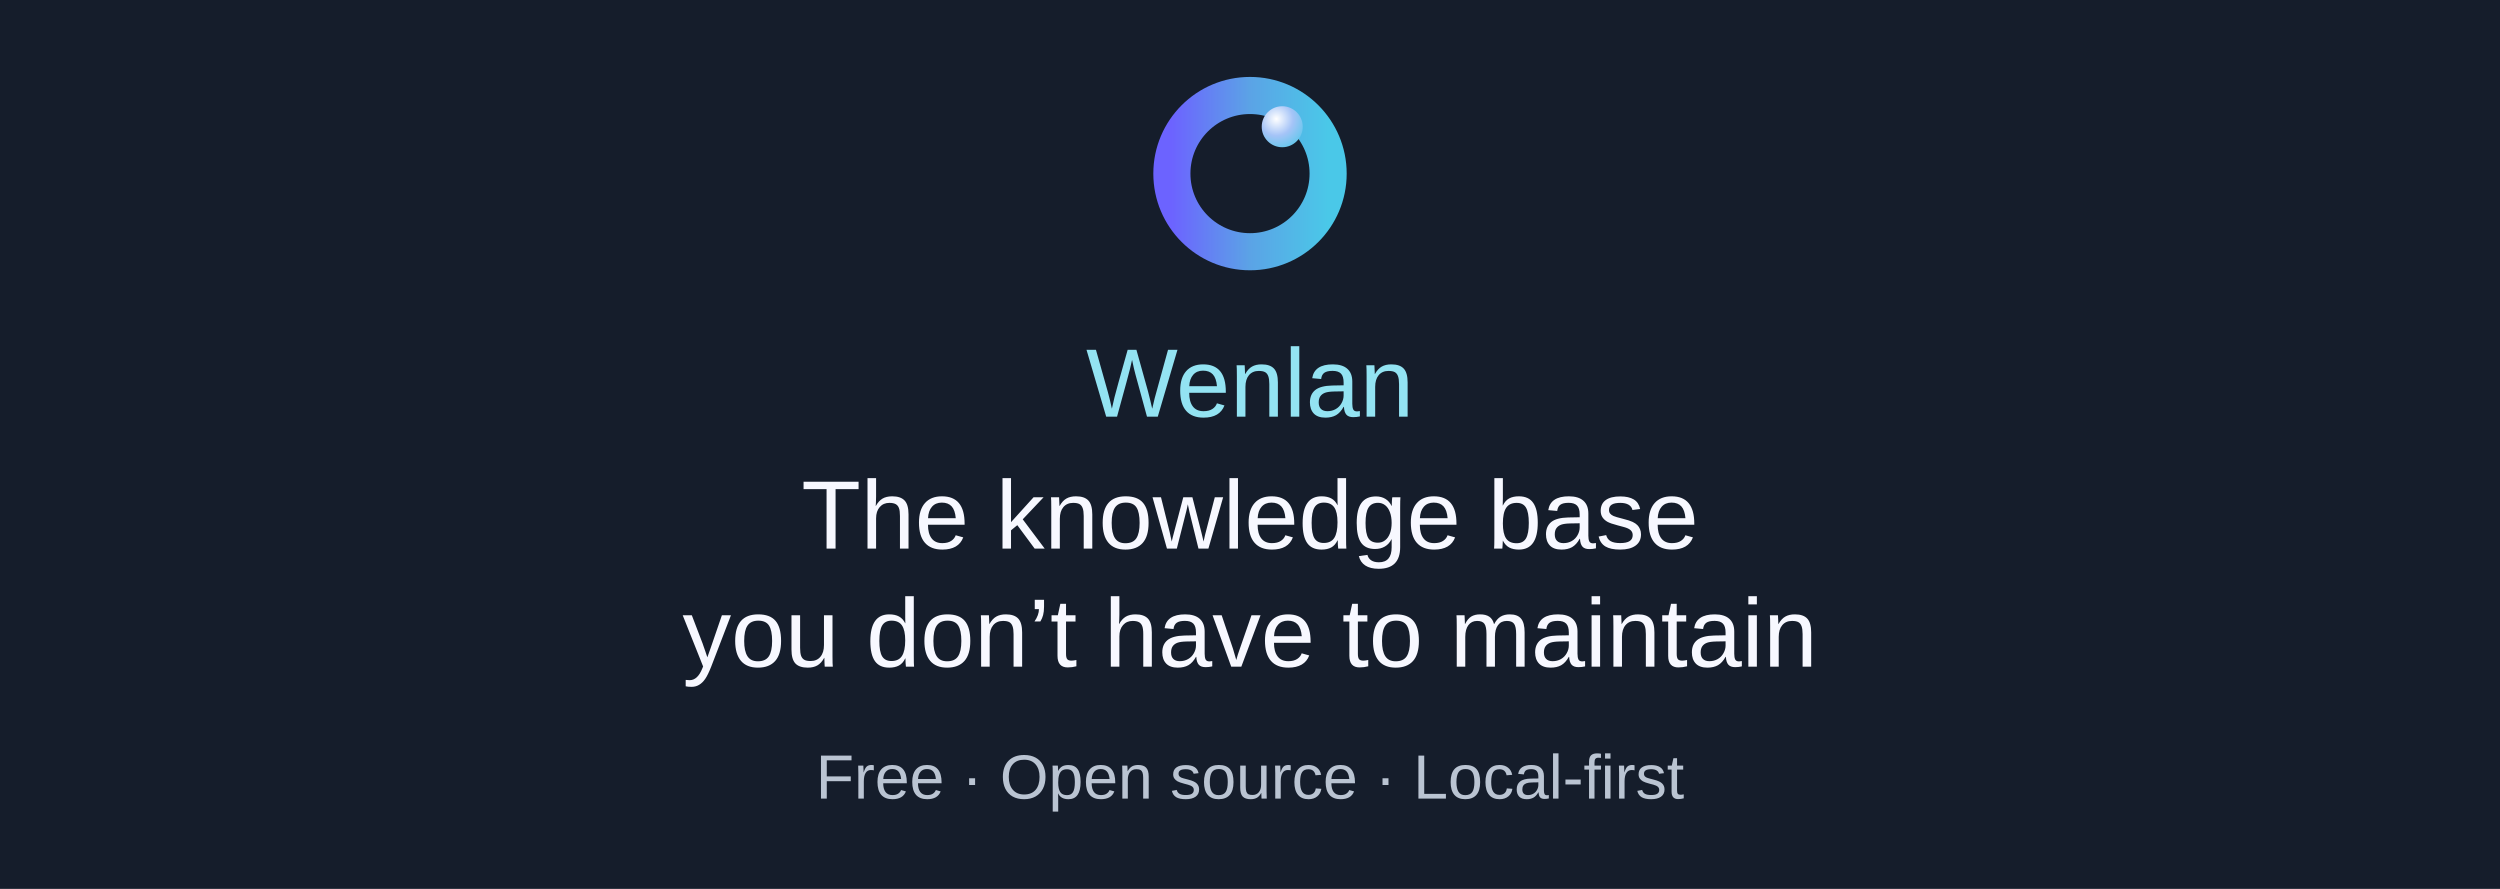
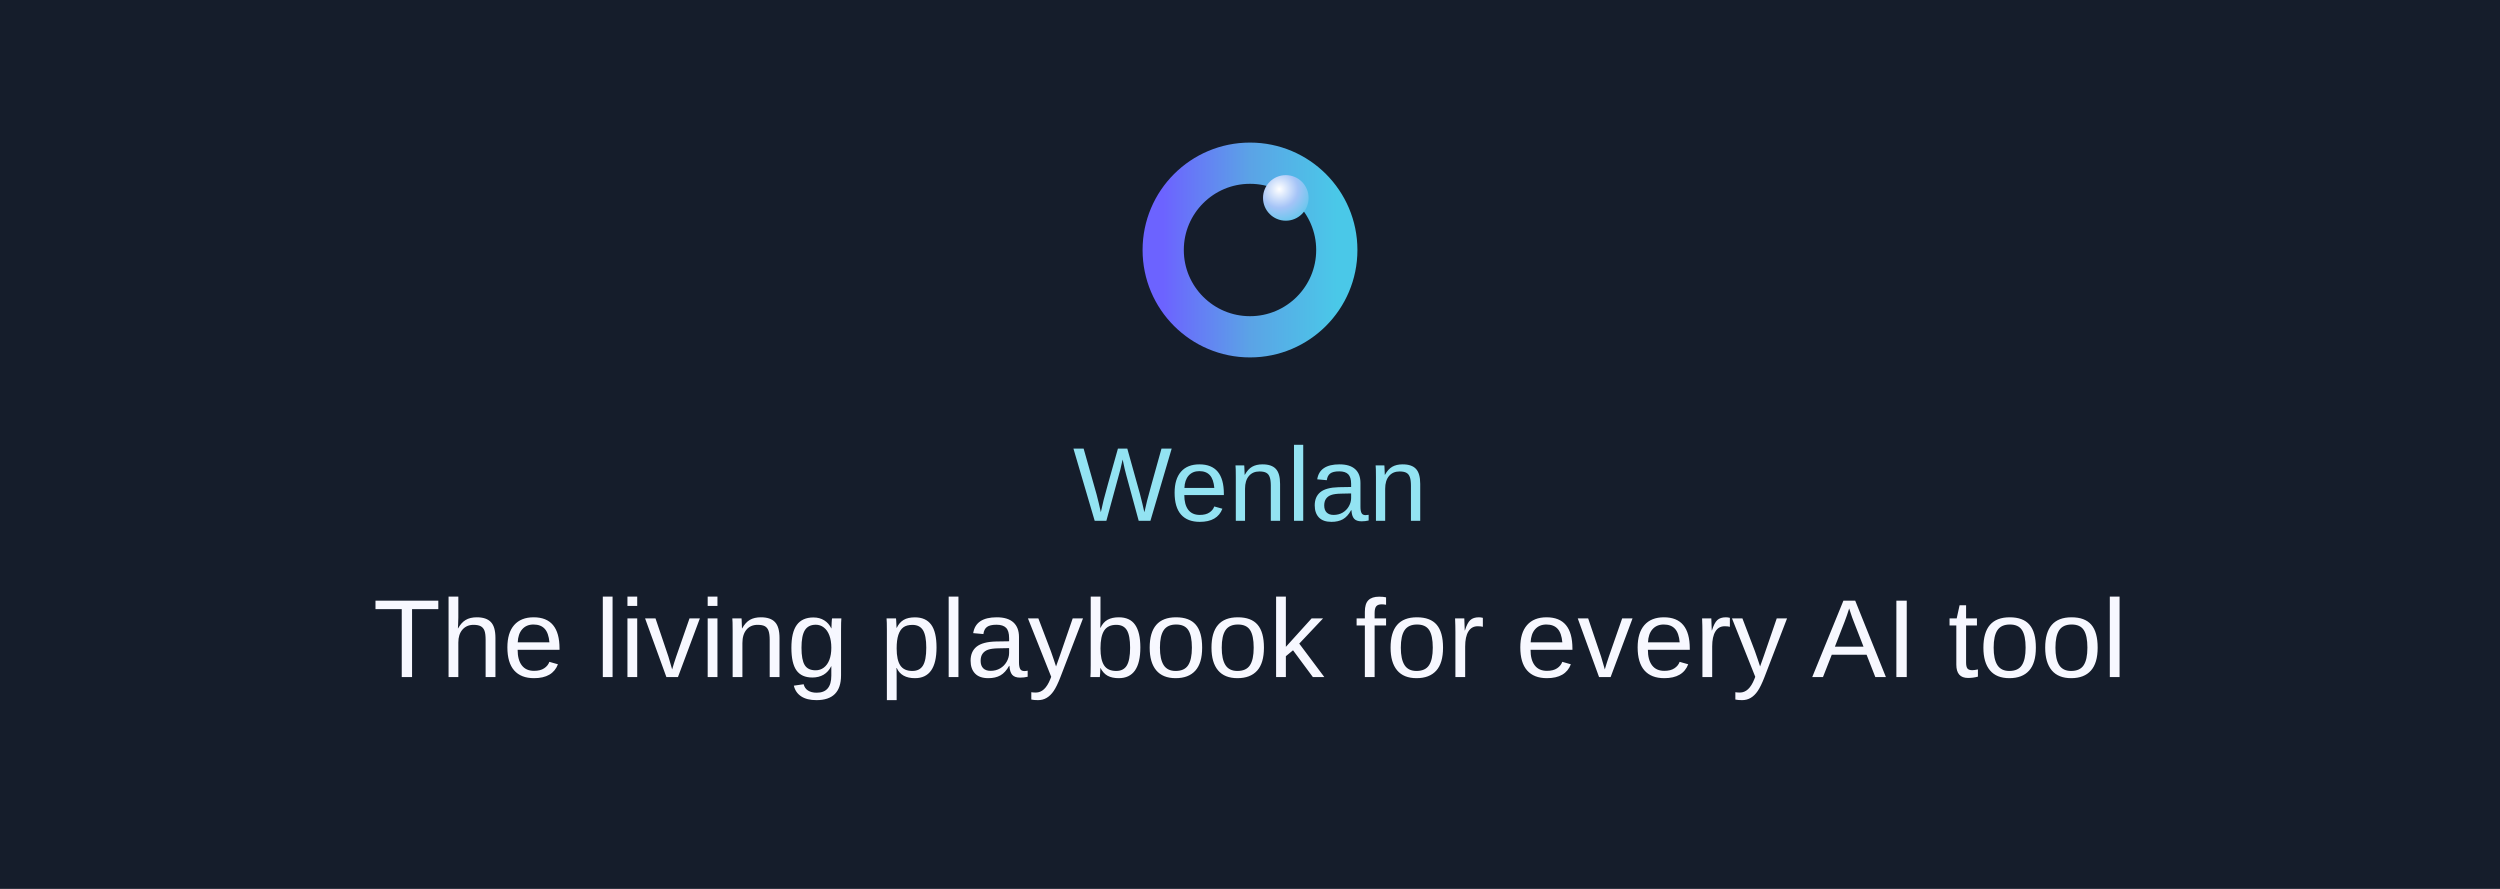
<svg xmlns="http://www.w3.org/2000/svg" width="720" height="256" viewBox="0 0 720 256" fill="none" role="img" aria-labelledby="title desc">
  <rect width="720" height="256" fill="#151D2B" />
-   <g transform="translate(324 14) scale(0.140625)">
+   <g transform="translate(320 32) scale(0.15625)">
    <circle cx="256" cy="256" r="160" fill="none" stroke="url(#banner-en-mobile-ring)" stroke-width="76" />
    <circle cx="322" cy="160" r="42" fill="url(#banner-en-mobile-orb)" />
  </g>
-   <text x="360" y="120" fill="#93E3F2" font-size="28" font-weight="500" text-anchor="middle">
+   <text x="360" y="150" fill="#93E3F2" font-size="30.24" font-weight="500" text-anchor="middle">
    <tspan font-family="-apple-system, BlinkMacSystemFont, &quot;SF Pro Display&quot;, &quot;Helvetica Neue&quot;, Arial, sans-serif">Wenlan</tspan>
  </text>
-   <text x="360" y="158" fill="#F7F8FF" font-family="-apple-system, BlinkMacSystemFont, &quot;SF Pro Display&quot;, &quot;Helvetica Neue&quot;, Arial, sans-serif" font-size="28" font-weight="500" text-anchor="middle">The knowledge base</text>
-   <text x="360" y="192" fill="#F7F8FF" font-family="-apple-system, BlinkMacSystemFont, &quot;SF Pro Display&quot;, &quot;Helvetica Neue&quot;, Arial, sans-serif" font-size="28" font-weight="500" text-anchor="middle">you don’t have to maintain</text>
-   <text x="360" y="230" fill="#BAC4D2" font-family="-apple-system, BlinkMacSystemFont, &quot;SF Pro Display&quot;, &quot;Helvetica Neue&quot;, Arial, sans-serif" font-size="18" font-weight="400" text-anchor="middle">Free · Open source · Local-first</text>
+   <text x="360" y="195" fill="#F7F8FF" font-family="-apple-system, BlinkMacSystemFont, &quot;SF Pro Display&quot;, &quot;Helvetica Neue&quot;, Arial, sans-serif" font-size="32" font-weight="500" text-anchor="middle">The living playbook for every AI tool</text>
  <defs>
    <linearGradient id="banner-en-mobile-ring" x1="96" y1="256" x2="416" y2="256" gradientUnits="userSpaceOnUse">
      <stop stop-color="#6C63FF" />
      <stop offset="0.5" stop-color="#5BA3E6" />
      <stop offset="1" stop-color="#4AC8E8" />
    </linearGradient>
    <radialGradient id="banner-en-mobile-orb" cx="0" cy="0" r="1" gradientUnits="userSpaceOnUse" gradientTransform="translate(310 144) rotate(52.125) scale(76.0263)">
      <stop stop-color="#FFFFFF" />
      <stop offset="0.45" stop-color="#A5C4F7" />
      <stop offset="1" stop-color="#4AC8E8" />
    </radialGradient>
  </defs>
</svg>
